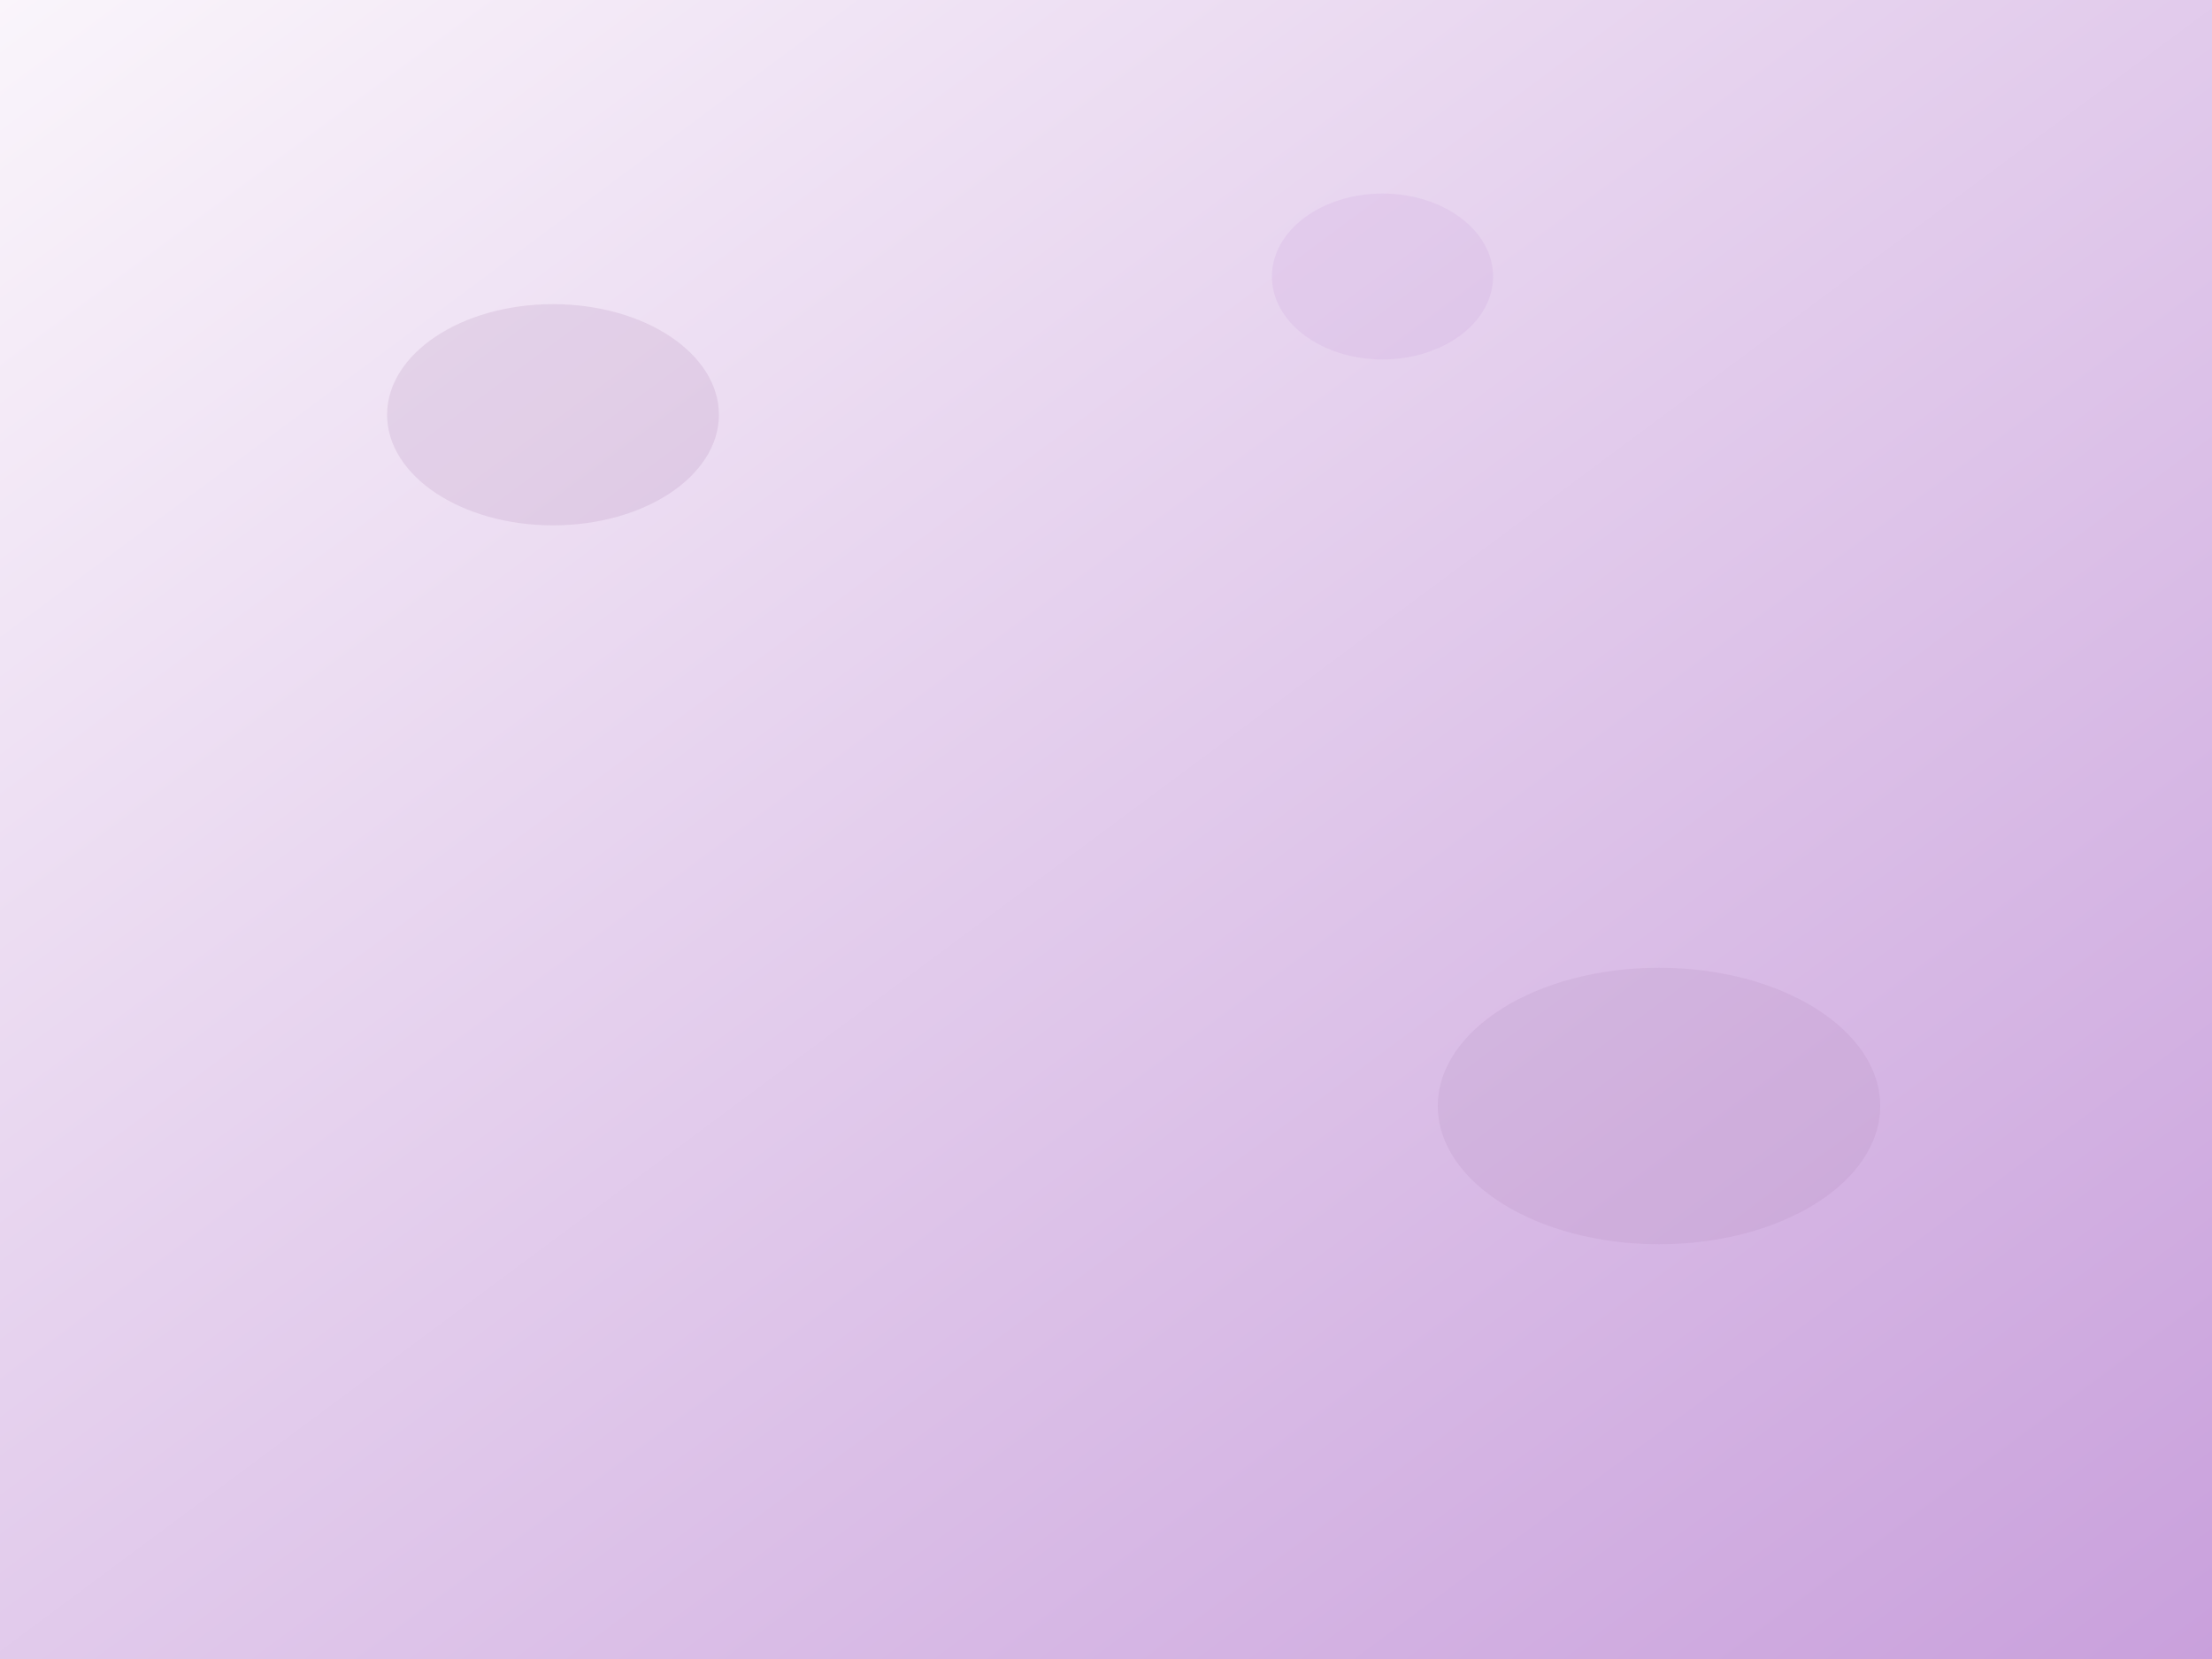
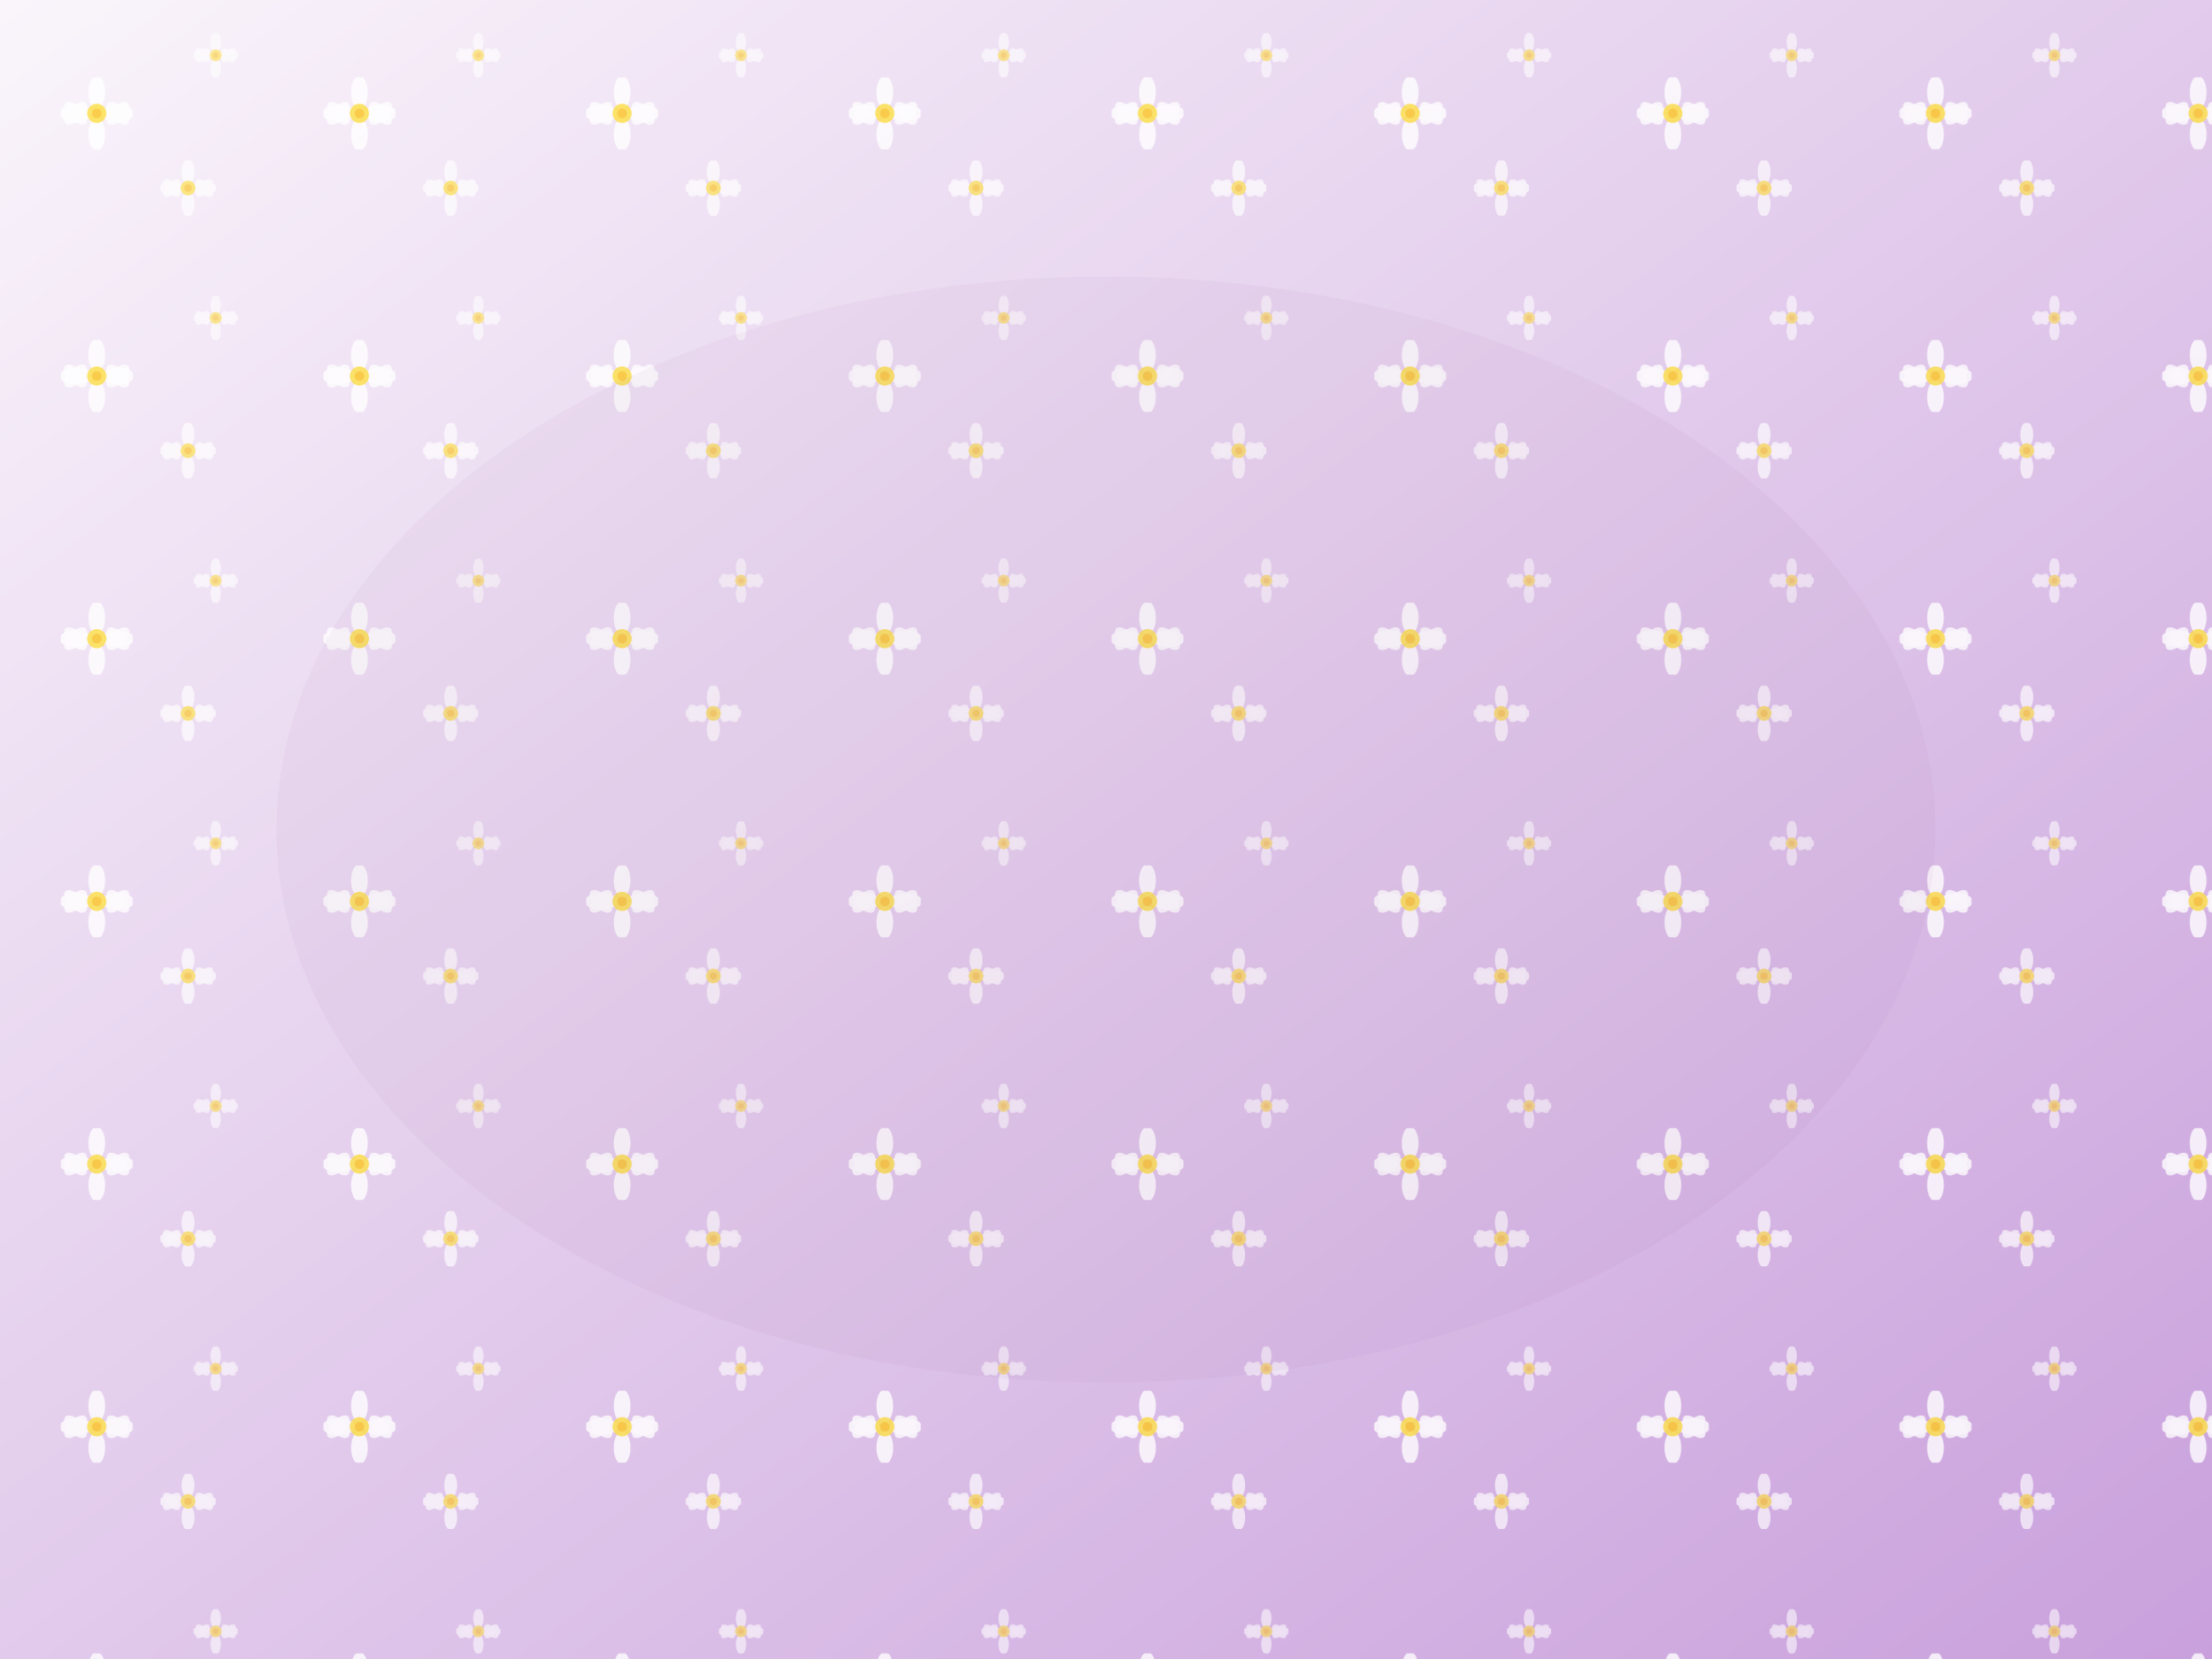
<svg xmlns="http://www.w3.org/2000/svg" width="800" height="600" viewBox="0 0 800 600">
  <defs>
    <linearGradient id="g" x1="0%" y1="0%" x2="100%" y2="100%">
-       <stop offset="0%" style="stop-color:#faf5fb" />
-       <stop offset="100%" style="stop-color:#c9a0dc" />
+       <stop offset="0%" stop-color="#faf5fb" />
+       <stop offset="100%" stop-color="#c9a0dc" />
    </linearGradient>
+     <symbol id="daisy" viewBox="-12 -12 24 24">
+       <ellipse cx="0" cy="-7" rx="2.8" ry="5.5" fill="#fff" opacity="0.92" />
+       <ellipse cx="0" cy="7" rx="2.8" ry="5.5" fill="#fff" opacity="0.92" />
+       <ellipse cx="-7" cy="0" rx="5.5" ry="2.8" fill="#fff" opacity="0.92" />
+       <ellipse cx="7" cy="0" rx="5.5" ry="2.8" fill="#fff" opacity="0.92" />
+       <ellipse cx="-5" cy="-5" rx="2.4" ry="4.8" fill="#fff" opacity="0.88" transform="rotate(-45)" />
+       <ellipse cx="5" cy="-5" rx="2.4" ry="4.8" fill="#fff" opacity="0.88" transform="rotate(45)" />
+       <ellipse cx="-5" cy="5" rx="2.4" ry="4.8" fill="#fff" opacity="0.88" transform="rotate(45)" />
+       <ellipse cx="5" cy="5" rx="2.4" ry="4.8" fill="#fff" opacity="0.88" transform="rotate(-45)" />
+       <circle r="3.2" fill="#fde047" opacity="0.95" />
+       <circle r="1.6" fill="#fbbf24" opacity="0.8" />
+     </symbol>
+     <pattern id="floral" width="95" height="95" patternUnits="userSpaceOnUse">
+       <use href="#daisy" x="22" y="28" width="26" height="26" opacity="0.85" />
+       <use href="#daisy" x="58" y="58" width="20" height="20" opacity="0.7" />
+       <use href="#daisy" x="70" y="12" width="16" height="16" opacity="0.6" />
+     </pattern>
  </defs>
  <rect width="800" height="600" fill="url(#g)" />
-   <ellipse cx="200" cy="150" rx="60" ry="40" fill="#9b6b9e" opacity="0.15" />
-   <ellipse cx="600" cy="400" rx="80" ry="50" fill="#9b6b9e" opacity="0.12" />
-   <ellipse cx="500" cy="100" rx="40" ry="30" fill="#c9a0dc" opacity="0.2" />
+   <rect width="800" height="600" fill="url(#floral)" />
+   <ellipse cx="400" cy="300" rx="300" ry="200" fill="#9b6b9e" opacity="0.06" />
</svg>
